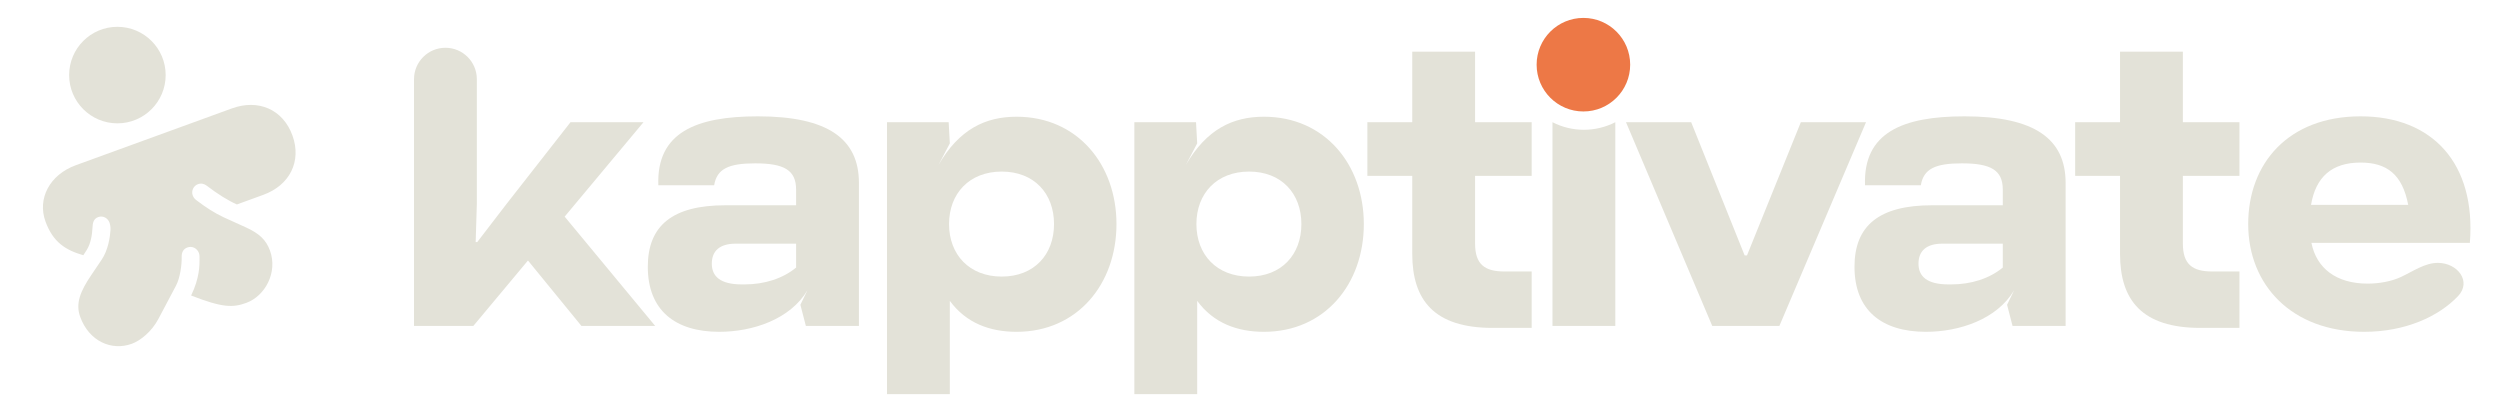
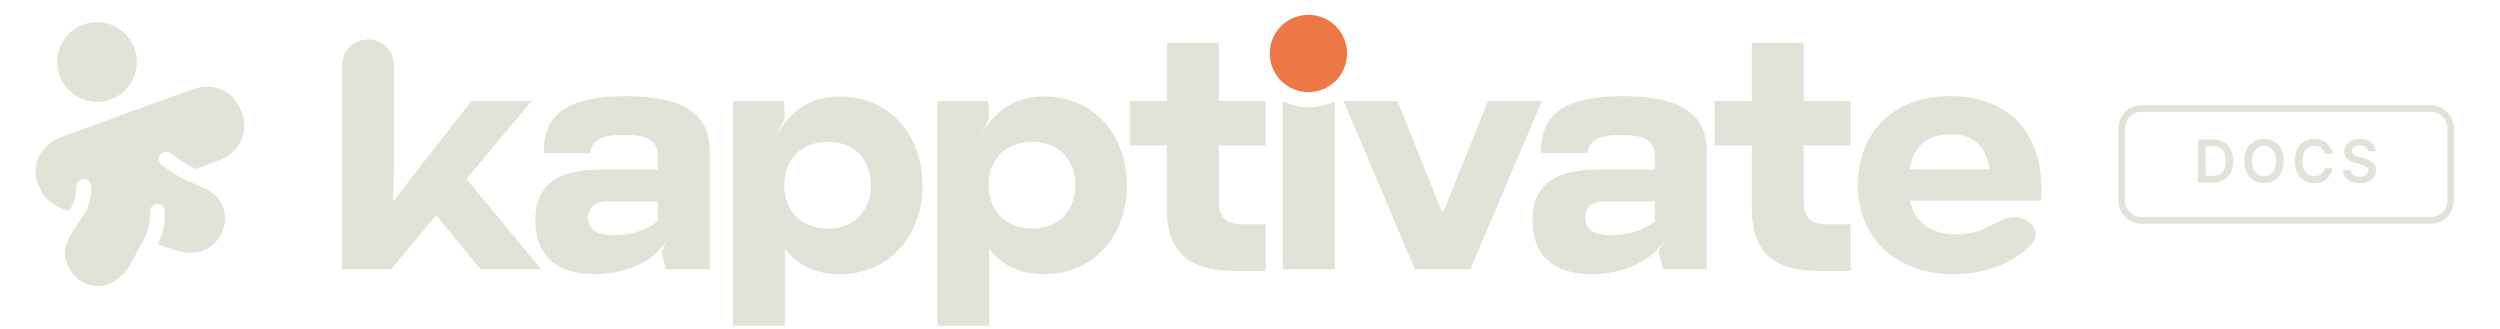
- <svg xmlns="http://www.w3.org/2000/svg" width="628" height="100" viewBox="0 0 628 100" fill="none">
+ <svg xmlns="http://www.w3.org/2000/svg" width="760" height="100" viewBox="0 0 760 100" fill="none">
  <path d="M164.584 81.876L141.841 54.417L161.643 30.699H143.311L127.136 51.367L119.881 60.815H119.489L119.783 51.17V19.892C119.783 15.533 116.25 12 111.892 12C107.533 12 104 15.533 104 19.892V81.876H118.901L132.625 65.44L146.056 81.876H164.584Z" fill="#E3E2D8" />
  <path d="M190.373 29.223C174.884 29.223 164.884 33.258 165.374 46.544H179.393C180.079 42.411 183.02 41.033 189.687 41.033C196.941 41.033 199.98 42.706 199.98 47.627V51.563H182.236C168.904 51.563 162.728 56.681 162.728 67.015C162.728 77.939 169.59 83.352 180.668 83.352C189.098 83.352 198.509 80.203 202.823 72.92L201.058 76.561L202.431 81.876H215.763V45.954C215.763 34.931 208.019 29.223 190.373 29.223ZM186.353 71.443C180.864 71.443 178.805 69.377 178.805 66.227C178.805 62.98 180.864 61.208 184.785 61.208H199.98V67.212C196.647 69.967 192.039 71.443 187.04 71.443H186.353Z" fill="#E3E2D8" />
  <path d="M255.361 29.321C247.519 29.321 240.951 32.471 235.755 41.426L238.598 36.014L238.304 30.699H222.815V99H238.598V75.577C242.715 81.187 248.695 83.352 255.361 83.352C270.654 83.352 280.458 71.345 280.458 56.287C280.458 41.328 270.654 29.321 255.361 29.321ZM251.636 69.475C243.499 69.475 238.402 63.964 238.402 56.287C238.402 48.611 243.499 43.099 251.636 43.099C259.773 43.099 264.773 48.611 264.773 56.287C264.773 63.964 259.773 69.475 251.636 69.475Z" fill="#E3E2D8" />
  <path d="M317.497 29.321C309.655 29.321 303.086 32.471 297.891 41.426L300.734 36.014L300.44 30.699H284.95V99H300.734V75.577C304.851 81.187 310.831 83.352 317.497 83.352C332.79 83.352 342.594 71.345 342.594 56.287C342.594 41.328 332.79 29.321 317.497 29.321ZM313.772 69.475C305.635 69.475 300.538 63.964 300.538 56.287C300.538 48.611 305.635 43.099 313.772 43.099C321.909 43.099 326.908 48.611 326.908 56.287C326.908 63.964 321.909 69.475 313.772 69.475Z" fill="#E3E2D8" />
  <path d="M384.756 44.182V30.699H370.541V12.984H354.758V30.699H343.484V44.182H354.758V63.767C354.758 75.38 360.248 82.368 374.953 82.368H384.756V68.196H377.894C372.992 68.196 370.541 66.424 370.541 61.208V44.182H384.756Z" fill="#E3E2D8" />
  <path d="M389.982 81.876H405.765V30.699C400.81 33.236 394.937 33.236 389.982 30.699V81.876Z" fill="#E3E2D8" />
  <path d="M430.117 81.876H446.979L468.742 30.699H452.371L438.842 64.161H438.254L424.824 30.699H408.452L430.117 81.876Z" fill="#E3E2D8" />
  <path d="M493.492 29.223C478.003 29.223 468.004 33.258 468.494 46.544H482.513C483.199 42.411 486.14 41.033 492.806 41.033C500.061 41.033 503.1 42.706 503.1 47.627V51.563H485.356C472.023 51.563 465.847 56.681 465.847 67.015C465.847 77.939 472.709 83.352 483.787 83.352C492.218 83.352 501.629 80.203 505.942 72.92L504.178 76.561L505.55 81.876H518.883V45.954C518.883 34.931 511.138 29.223 493.492 29.223ZM489.473 71.443C483.983 71.443 481.925 69.377 481.925 66.227C481.925 62.98 483.983 61.208 487.905 61.208H503.1V67.212C499.766 69.967 495.159 71.443 490.159 71.443H489.473Z" fill="#E3E2D8" />
  <path d="M562.551 44.182V30.699H548.336V12.984H532.553V30.699H521.279V44.182H532.553V63.767C532.553 75.38 538.043 82.368 552.748 82.368H562.551V68.196H555.689C550.787 68.196 548.336 66.424 548.336 61.208V44.182H562.551Z" fill="#E3E2D8" />
  <path d="M580.63 61.011H620.431C622 41.033 611.02 29.223 592.982 29.223C574.846 29.223 564.749 41.033 564.749 56.287C564.749 71.542 575.631 83.352 593.865 83.352C604.253 83.352 612.595 79.505 617.468 74.375C620.922 70.738 617.386 66.031 612.37 66.031C609.12 66.031 606.075 68.2 603.129 69.574C600.712 70.701 597.602 71.247 594.747 71.247C586.904 71.247 581.905 67.408 580.63 61.011ZM592.982 40.836C599.551 40.836 603.472 43.788 604.942 51.465H580.532C581.709 44.477 585.728 40.836 592.982 40.836Z" fill="#E3E2D8" />
  <path d="M11.425 55.64C13.305 60.805 16.413 62.812 20.93 64.116L21.811 62.749C22.773 61.211 23.139 59.08 23.241 57.141C23.283 56.079 23.451 54.972 24.668 54.529C25.886 54.086 27.093 54.788 27.505 55.922C27.643 56.3 27.803 57.002 27.754 57.781C27.659 59.48 27.171 62.843 25.526 65.249L22.932 69.094C20.146 73.199 18.929 76.257 20.152 79.616C22.383 85.746 28.034 88.207 33.115 86.358C35.256 85.579 38.134 83.295 39.813 80.068L44.208 71.764C45.257 69.813 45.688 66.422 45.638 64.586C45.607 63.456 45.992 62.555 47.084 62.158C48.26 61.73 49.535 62.359 49.978 63.577C50.146 64.039 50.135 64.661 50.123 65.284C50.112 66.429 50.19 69.777 48.007 74.233C55.938 77.338 58.537 77.295 61.855 76.088C66.599 74.361 69.816 68.435 67.814 62.934C66.836 60.247 65.11 58.64 61.803 57.133L56.164 54.573C53.873 53.505 51.628 52.04 49.52 50.429C49.001 50.048 48.653 49.746 48.408 49.074C47.996 47.941 48.625 46.665 49.717 46.268C50.515 45.977 51.24 46.142 51.889 46.618C54.662 48.748 57.422 50.454 59.511 51.358L66.145 48.943C72.779 46.528 75.824 40.522 73.455 34.014C71.071 27.464 64.878 24.82 58.244 27.235L19.068 41.493C12.433 43.908 9.347 49.929 11.425 55.64Z" fill="#E3E2D8" />
  <circle cx="29.491" cy="18.86" r="12.124" fill="#E3E2D8" />
  <circle cx="397.75" cy="16.25" r="11.75" fill="#ED7846" />
+   <rect x="645" y="33" width="100" height="34" rx="6" stroke="#E3E2D8" stroke-width="2" fill="none" />
+   <text x="695" y="55.5" font-family="Geist, ui-sans-serif, system-ui, -apple-system, sans-serif" font-size="18" font-weight="600" letter-spacing="1.5" text-anchor="middle" fill="#E3E2D8">DOCS</text>
</svg>
